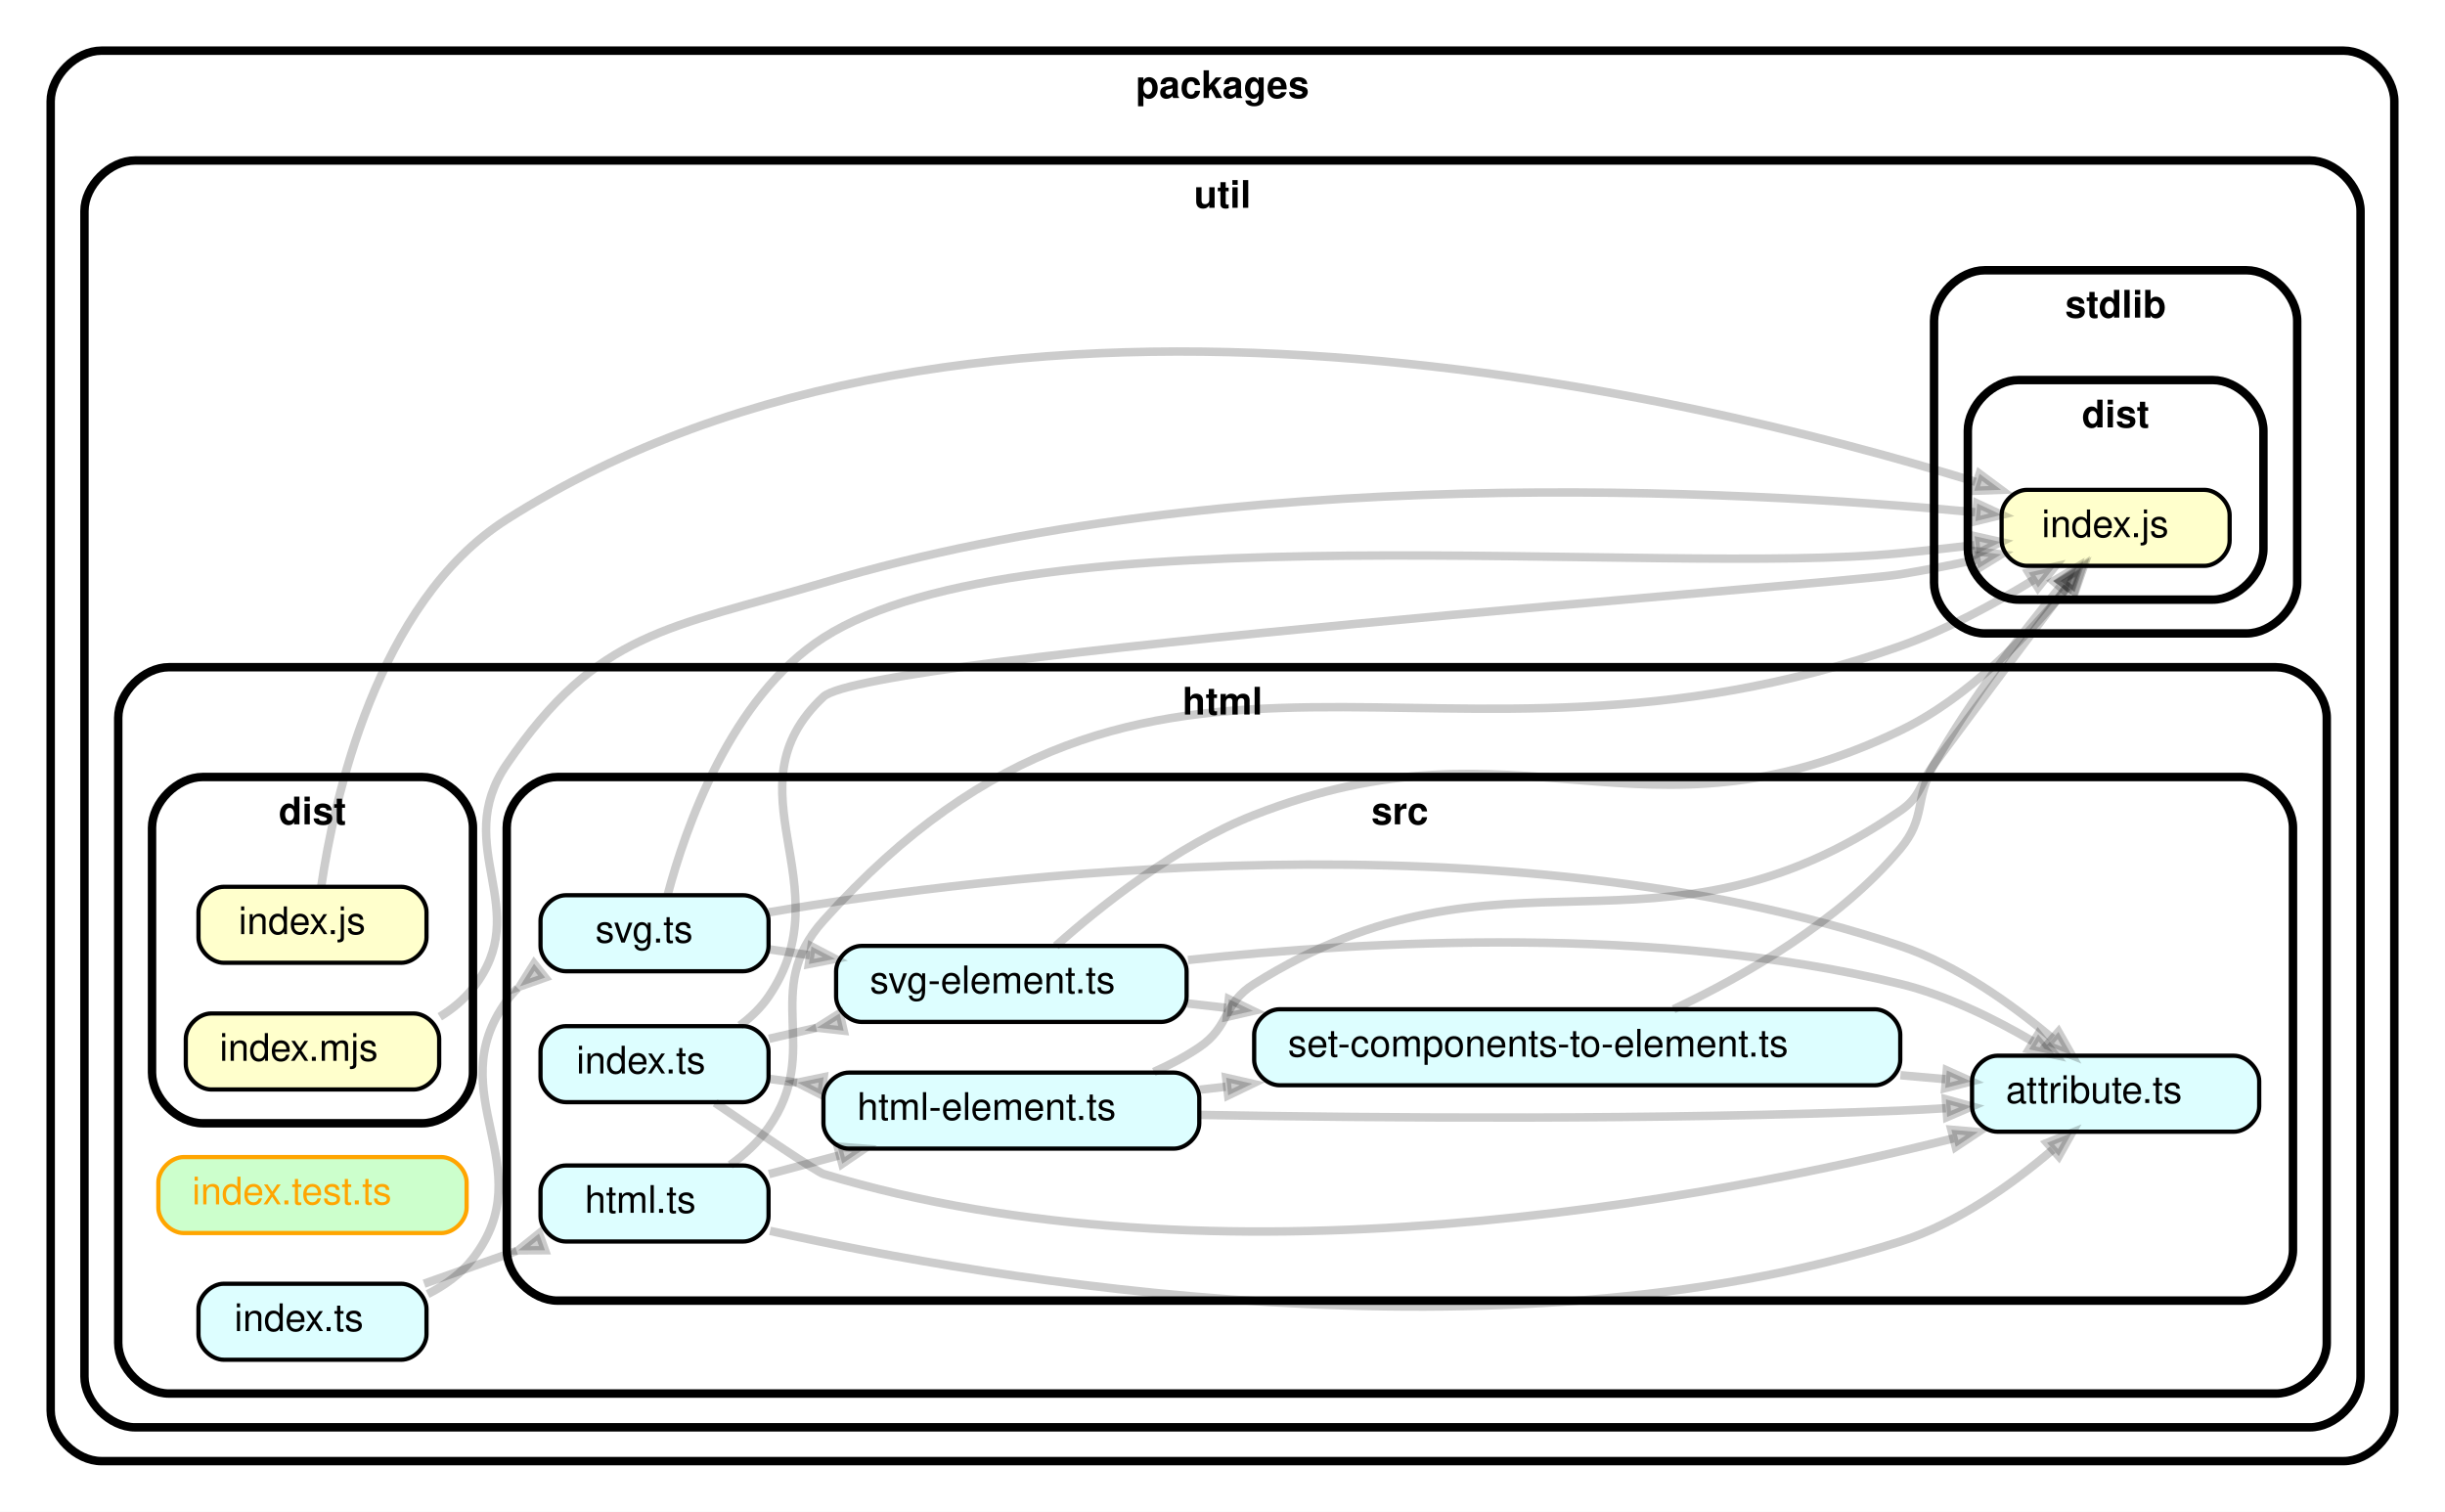
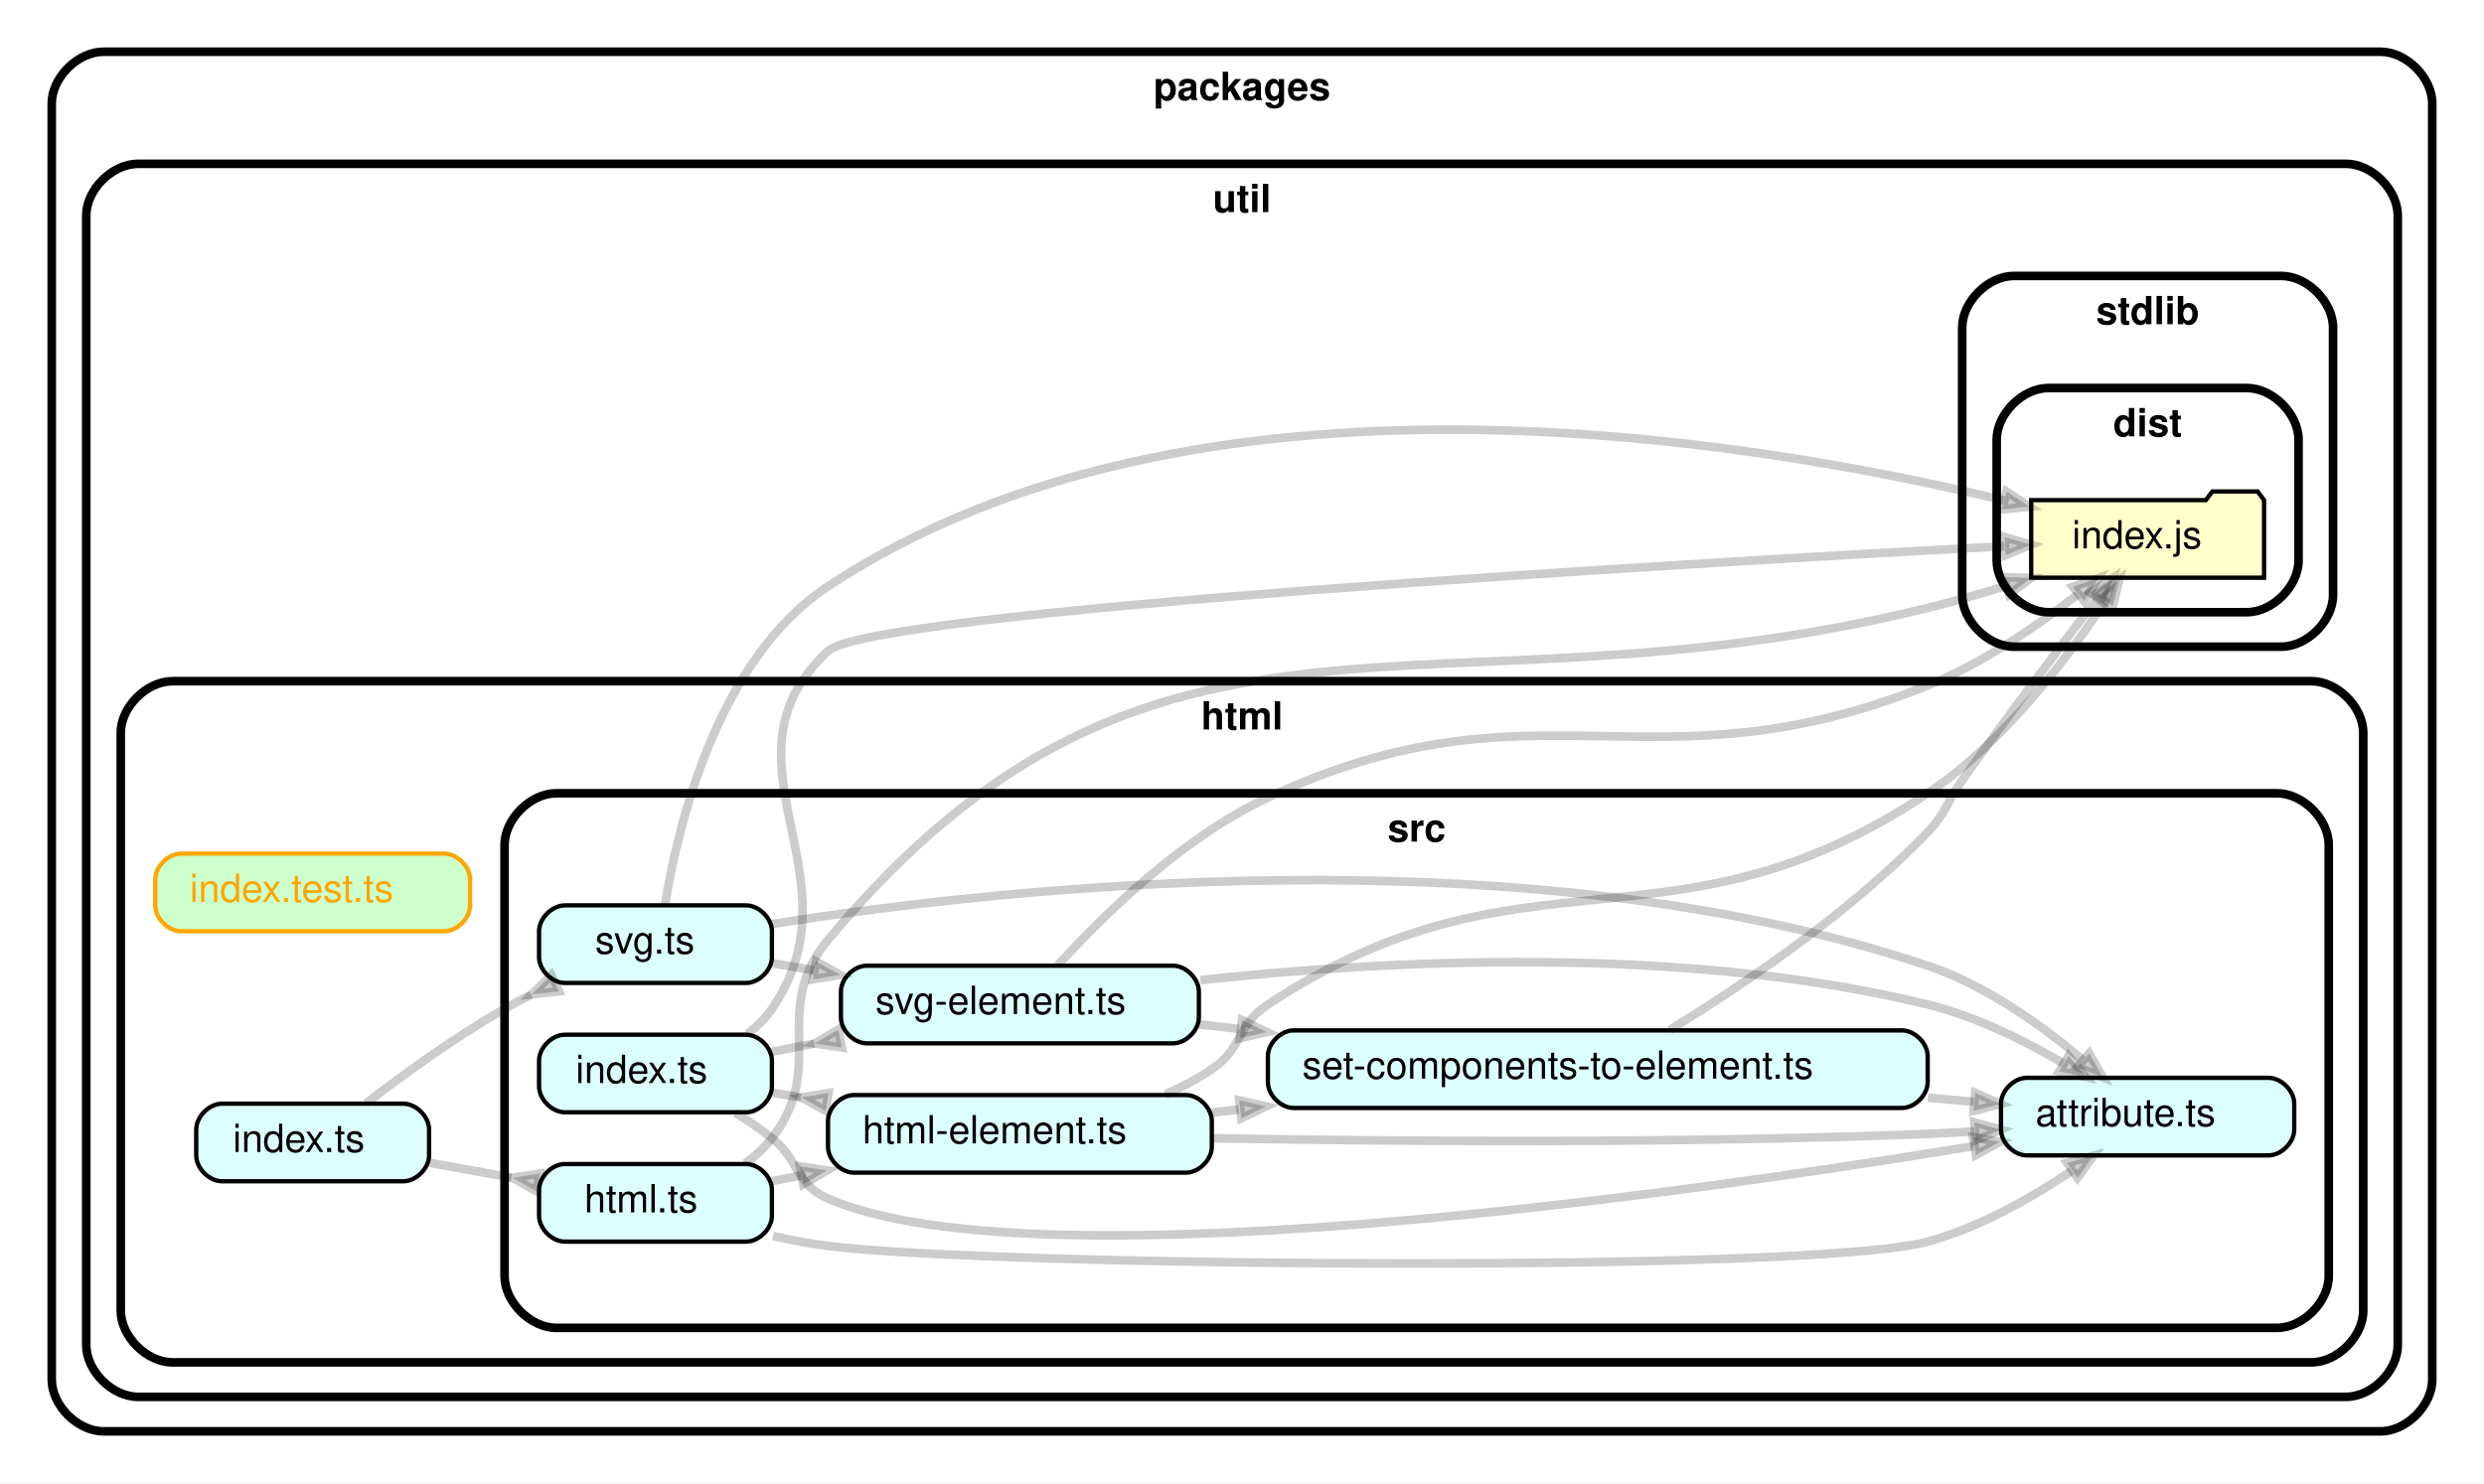
- <svg xmlns="http://www.w3.org/2000/svg" xmlns:xlink="http://www.w3.org/1999/xlink" width="579pt" height="358pt" viewBox="0.00 0.00 579.00 358.00">
-   <g id="graph0" class="graph" transform="scale(1 1) rotate(0) translate(4 354)">
-     <polygon fill="white" stroke="transparent" points="-4,4 -4,-354 575,-354 575,4 -4,4" />
+ <svg xmlns="http://www.w3.org/2000/svg" xmlns:xlink="http://www.w3.org/1999/xlink" width="576pt" height="344pt" viewBox="0.00 0.00 576.00 344.00">
+   <g id="graph0" class="graph" transform="scale(1 1) rotate(0) translate(4 340)">
+     <polygon fill="white" stroke="transparent" points="-4,4 -4,-340 572,-340 572,4 -4,4" />
    <g id="clust1" class="cluster">
-       <path fill="#ffffff" stroke="black" stroke-width="2" d="M20,-8C20,-8 551,-8 551,-8 557,-8 563,-14 563,-20 563,-20 563,-330 563,-330 563,-336 557,-342 551,-342 551,-342 20,-342 20,-342 14,-342 8,-336 8,-330 8,-330 8,-20 8,-20 8,-14 14,-8 20,-8" />
-       <text text-anchor="middle" x="285.5" y="-330.8" font-family="Helvetica,sans-Serif" font-weight="bold" font-size="9.00">packages</text>
+       <path fill="#ffffff" stroke="black" stroke-width="2" d="M20,-8C20,-8 548,-8 548,-8 554,-8 560,-14 560,-20 560,-20 560,-316 560,-316 560,-322 554,-328 548,-328 548,-328 20,-328 20,-328 14,-328 8,-322 8,-316 8,-316 8,-20 8,-20 8,-14 14,-8 20,-8" />
+       <text text-anchor="middle" x="284" y="-316.8" font-family="Helvetica,sans-Serif" font-weight="bold" font-size="9.00">packages</text>
    </g>
    <g id="clust2" class="cluster">
-       <path fill="#ffffff" stroke="black" stroke-width="2" d="M28,-16C28,-16 543,-16 543,-16 549,-16 555,-22 555,-28 555,-28 555,-304 555,-304 555,-310 549,-316 543,-316 543,-316 28,-316 28,-316 22,-316 16,-310 16,-304 16,-304 16,-28 16,-28 16,-22 22,-16 28,-16" />
-       <text text-anchor="middle" x="285.5" y="-304.8" font-family="Helvetica,sans-Serif" font-weight="bold" font-size="9.00">util</text>
+       <path fill="#ffffff" stroke="black" stroke-width="2" d="M28,-16C28,-16 540,-16 540,-16 546,-16 552,-22 552,-28 552,-28 552,-290 552,-290 552,-296 546,-302 540,-302 540,-302 28,-302 28,-302 22,-302 16,-296 16,-290 16,-290 16,-28 16,-28 16,-22 22,-16 28,-16" />
+       <text text-anchor="middle" x="284" y="-290.8" font-family="Helvetica,sans-Serif" font-weight="bold" font-size="9.00">util</text>
    </g>
    <g id="clust3" class="cluster">
-       <path fill="#ffffff" stroke="black" stroke-width="2" d="M36,-24C36,-24 535,-24 535,-24 541,-24 547,-30 547,-36 547,-36 547,-184 547,-184 547,-190 541,-196 535,-196 535,-196 36,-196 36,-196 30,-196 24,-190 24,-184 24,-184 24,-36 24,-36 24,-30 30,-24 36,-24" />
-       <text text-anchor="middle" x="285.5" y="-184.8" font-family="Helvetica,sans-Serif" font-weight="bold" font-size="9.00">html</text>
+       <path fill="#ffffff" stroke="black" stroke-width="2" d="M36,-24C36,-24 532,-24 532,-24 538,-24 544,-30 544,-36 544,-36 544,-170 544,-170 544,-176 538,-182 532,-182 532,-182 36,-182 36,-182 30,-182 24,-176 24,-170 24,-170 24,-36 24,-36 24,-30 30,-24 36,-24" />
+       <text text-anchor="middle" x="284" y="-170.8" font-family="Helvetica,sans-Serif" font-weight="bold" font-size="9.00">html</text>
    </g>
    <g id="clust4" class="cluster">
-       <path fill="#ffffff" stroke="black" stroke-width="2" d="M44,-88C44,-88 96,-88 96,-88 102,-88 108,-94 108,-100 108,-100 108,-158 108,-158 108,-164 102,-170 96,-170 96,-170 44,-170 44,-170 38,-170 32,-164 32,-158 32,-158 32,-100 32,-100 32,-94 38,-88 44,-88" />
-       <text text-anchor="middle" x="70" y="-158.8" font-family="Helvetica,sans-Serif" font-weight="bold" font-size="9.00">dist</text>
+       <path fill="#ffffff" stroke="black" stroke-width="2" d="M125,-32C125,-32 524,-32 524,-32 530,-32 536,-38 536,-44 536,-44 536,-144 536,-144 536,-150 530,-156 524,-156 524,-156 125,-156 125,-156 119,-156 113,-150 113,-144 113,-144 113,-44 113,-44 113,-38 119,-32 125,-32" />
+       <text text-anchor="middle" x="324.5" y="-144.8" font-family="Helvetica,sans-Serif" font-weight="bold" font-size="9.00">src</text>
    </g>
    <g id="clust5" class="cluster">
-       <path fill="#ffffff" stroke="black" stroke-width="2" d="M128,-46C128,-46 527,-46 527,-46 533,-46 539,-52 539,-58 539,-58 539,-158 539,-158 539,-164 533,-170 527,-170 527,-170 128,-170 128,-170 122,-170 116,-164 116,-158 116,-158 116,-58 116,-58 116,-52 122,-46 128,-46" />
-       <text text-anchor="middle" x="327.5" y="-158.8" font-family="Helvetica,sans-Serif" font-weight="bold" font-size="9.00">src</text>
+       <path fill="#ffffff" stroke="black" stroke-width="2" d="M463,-190C463,-190 525,-190 525,-190 531,-190 537,-196 537,-202 537,-202 537,-264 537,-264 537,-270 531,-276 525,-276 525,-276 463,-276 463,-276 457,-276 451,-270 451,-264 451,-264 451,-202 451,-202 451,-196 457,-190 463,-190" />
+       <text text-anchor="middle" x="494" y="-264.8" font-family="Helvetica,sans-Serif" font-weight="bold" font-size="9.00">stdlib</text>
    </g>
    <g id="clust6" class="cluster">
-       <path fill="#ffffff" stroke="black" stroke-width="2" d="M466,-204C466,-204 528,-204 528,-204 534,-204 540,-210 540,-216 540,-216 540,-278 540,-278 540,-284 534,-290 528,-290 528,-290 466,-290 466,-290 460,-290 454,-284 454,-278 454,-278 454,-216 454,-216 454,-210 460,-204 466,-204" />
-       <text text-anchor="middle" x="497" y="-278.8" font-family="Helvetica,sans-Serif" font-weight="bold" font-size="9.00">stdlib</text>
-     </g>
-     <g id="clust7" class="cluster">
-       <path fill="#ffffff" stroke="black" stroke-width="2" d="M474,-212C474,-212 520,-212 520,-212 526,-212 532,-218 532,-224 532,-224 532,-252 532,-252 532,-258 526,-264 520,-264 520,-264 474,-264 474,-264 468,-264 462,-258 462,-252 462,-252 462,-224 462,-224 462,-218 468,-212 474,-212" />
-       <text text-anchor="middle" x="497" y="-252.8" font-family="Helvetica,sans-Serif" font-weight="bold" font-size="9.00">dist</text>
+       <path fill="#ffffff" stroke="black" stroke-width="2" d="M471,-198C471,-198 517,-198 517,-198 523,-198 529,-204 529,-210 529,-210 529,-238 529,-238 529,-244 523,-250 517,-250 517,-250 471,-250 471,-250 465,-250 459,-244 459,-238 459,-238 459,-210 459,-210 459,-204 465,-198 471,-198" />
+       <text text-anchor="middle" x="494" y="-238.8" font-family="Helvetica,sans-Serif" font-weight="bold" font-size="9.00">dist</text>
    </g>
    <g id="node1" class="node">
      <g id="a_node1">
-         <a xlink:href="packages/util/html/dist/index.js" xlink:title="index.js">
-           <path fill="#ffffcc" stroke="black" d="M91,-144C91,-144 49,-144 49,-144 46,-144 43,-141 43,-138 43,-138 43,-132 43,-132 43,-129 46,-126 49,-126 49,-126 91,-126 91,-126 94,-126 97,-129 97,-132 97,-132 97,-138 97,-138 97,-141 94,-144 91,-144" />
-           <text text-anchor="start" x="52.5" y="-132.8" font-family="Helvetica,sans-Serif" font-size="9.00">index.js</text>
+         <a xlink:href="packages/util/html/index.test.ts" xlink:title="no-orphans">
+           <path fill="#ccffcc" stroke="orange" d="M99,-142C99,-142 38,-142 38,-142 35,-142 32,-139 32,-136 32,-136 32,-130 32,-130 32,-127 35,-124 38,-124 38,-124 99,-124 99,-124 102,-124 105,-127 105,-130 105,-130 105,-136 105,-136 105,-139 102,-142 99,-142" />
+           <text text-anchor="start" x="40" y="-130.8" font-family="Helvetica,sans-Serif" font-size="9.00" fill="orange">index.test.ts</text>
        </a>
      </g>
    </g>
    <g id="node2" class="node">
      <g id="a_node2">
-         <a xlink:href="packages/util/stdlib/dist/index.js" xlink:title="index.js">
-           <path fill="#ffffcc" stroke="black" d="M518,-238C518,-238 476,-238 476,-238 473,-238 470,-235 470,-232 470,-232 470,-226 470,-226 470,-223 473,-220 476,-220 476,-220 518,-220 518,-220 521,-220 524,-223 524,-226 524,-226 524,-232 524,-232 524,-235 521,-238 518,-238" />
-           <text text-anchor="start" x="479.5" y="-226.8" font-family="Helvetica,sans-Serif" font-size="9.00">index.js</text>
+         <a xlink:href="packages/util/html/index.ts" xlink:title="index.ts">
+           <path fill="#ddfeff" stroke="black" d="M89.5,-84C89.5,-84 47.5,-84 47.5,-84 44.5,-84 41.5,-81 41.5,-78 41.5,-78 41.5,-72 41.5,-72 41.5,-69 44.5,-66 47.5,-66 47.5,-66 89.5,-66 89.5,-66 92.5,-66 95.5,-69 95.5,-72 95.5,-72 95.5,-78 95.5,-78 95.5,-81 92.5,-84 89.5,-84" />
+           <text text-anchor="start" x="50" y="-72.8" font-family="Helvetica,sans-Serif" font-size="9.00">index.ts</text>
+         </a>
+       </g>
+     </g>
+     <g id="node3" class="node">
+       <g id="a_node3">
+         <a xlink:href="packages/util/html/src/html.ts" xlink:title="html.ts">
+           <path fill="#ddfeff" stroke="black" d="M169,-70C169,-70 127,-70 127,-70 124,-70 121,-67 121,-64 121,-64 121,-58 121,-58 121,-55 124,-52 127,-52 127,-52 169,-52 169,-52 172,-52 175,-55 175,-58 175,-58 175,-64 175,-64 175,-67 172,-70 169,-70" />
+           <text text-anchor="start" x="131.5" y="-58.8" font-family="Helvetica,sans-Serif" font-size="9.00">html.ts</text>
        </a>
      </g>
    </g>
    <g id="edge1" class="edge">
-       <path fill="none" stroke="#000000" stroke-width="2" stroke-opacity="0.2" d="M72.1,-144.24C75.04,-164.24 85.09,-211.35 116,-231 226.52,-301.26 394.13,-261.35 463.84,-239.89" />
-       <polygon fill="#000000" fill-opacity="0.2" stroke="#000000" stroke-width="2" stroke-opacity="0.2" points="464.78,-241.79 469.88,-238 463.52,-237.78 464.78,-241.79" />
+       <path fill="none" stroke="#000000" stroke-width="2" stroke-opacity="0.2" d="M95.74,-70.26C101.8,-69.17 108.32,-67.99 114.6,-66.85" />
+       <polygon fill="#000000" fill-opacity="0.2" stroke="#000000" stroke-width="2" stroke-opacity="0.2" points="121.16,-67.8 114.88,-66.8 120.42,-63.67 121.16,-67.8" />
    </g>
-     <g id="node3" class="node">
-       <g id="a_node3">
-         <a xlink:href="packages/util/html/dist/index.mjs" xlink:title="index.mjs">
-           <path fill="#ffffcc" stroke="black" d="M94,-114C94,-114 46,-114 46,-114 43,-114 40,-111 40,-108 40,-108 40,-102 40,-102 40,-99 43,-96 46,-96 46,-96 94,-96 94,-96 97,-96 100,-99 100,-102 100,-102 100,-108 100,-108 100,-111 97,-114 94,-114" />
-           <text text-anchor="start" x="48" y="-102.8" font-family="Helvetica,sans-Serif" font-size="9.00">index.mjs</text>
+     <g id="node4" class="node">
+       <g id="a_node4">
+         <a xlink:href="packages/util/html/src/svg.ts" xlink:title="svg.ts">
+           <path fill="#ddfeff" stroke="black" d="M169,-130C169,-130 127,-130 127,-130 124,-130 121,-127 121,-124 121,-124 121,-118 121,-118 121,-115 124,-112 127,-112 127,-112 169,-112 169,-112 172,-112 175,-115 175,-118 175,-118 175,-124 175,-124 175,-127 172,-130 169,-130" />
+           <text text-anchor="start" x="134" y="-118.8" font-family="Helvetica,sans-Serif" font-size="9.00">svg.ts</text>
        </a>
      </g>
    </g>
    <g id="edge2" class="edge">
-       <path fill="none" stroke="#000000" stroke-width="2" stroke-opacity="0.2" d="M100.15,-113.22C103.13,-115.05 105.85,-117.28 108,-120 122.75,-138.71 102.55,-153.34 116,-173 137.7,-204.71 154.18,-205.03 191,-216 286.86,-244.57 407.14,-238.08 463.74,-232.7" />
-       <polygon fill="#000000" fill-opacity="0.2" stroke="#000000" stroke-width="2" stroke-opacity="0.2" points="464.23,-234.76 470,-232.08 463.82,-230.58 464.23,-234.76" />
+       <path fill="none" stroke="#000000" stroke-width="2" stroke-opacity="0.2" d="M80.89,-84.09C89.42,-90.66 101.55,-99.49 113,-106 114.97,-107.12 117.03,-108.21 119.13,-109.27" />
+       <polygon fill="#000000" fill-opacity="0.2" stroke="#000000" stroke-width="2" stroke-opacity="0.2" points="123.82,-113.85 119.32,-109.36 125.64,-110.06 123.82,-113.85" />
    </g>
-     <g id="node4" class="node">
-       <g id="a_node4">
-         <a xlink:href="packages/util/html/index.test.ts" xlink:title="no-orphans">
-           <path fill="#ccffcc" stroke="orange" d="M100.5,-80C100.5,-80 39.5,-80 39.5,-80 36.5,-80 33.5,-77 33.5,-74 33.5,-74 33.5,-68 33.5,-68 33.5,-65 36.5,-62 39.5,-62 39.5,-62 100.5,-62 100.5,-62 103.5,-62 106.5,-65 106.5,-68 106.5,-68 106.5,-74 106.5,-74 106.5,-77 103.5,-80 100.5,-80" />
-           <text text-anchor="start" x="41.5" y="-68.8" font-family="Helvetica,sans-Serif" font-size="9.00" fill="orange">index.test.ts</text>
+     <g id="node5" class="node">
+       <g id="a_node5">
+         <a xlink:href="packages/util/html/src/attribute.ts" xlink:title="attribute.ts">
+           <path fill="#ddfeff" stroke="black" d="M522,-90C522,-90 466,-90 466,-90 463,-90 460,-87 460,-84 460,-84 460,-78 460,-78 460,-75 463,-72 466,-72 466,-72 522,-72 522,-72 525,-72 528,-75 528,-78 528,-78 528,-84 528,-84 528,-87 525,-90 522,-90" />
+           <text text-anchor="start" x="468" y="-78.8" font-family="Helvetica,sans-Serif" font-size="9.00">attribute.ts</text>
        </a>
      </g>
    </g>
-     <g id="node5" class="node">
-       <g id="a_node5">
-         <a xlink:href="packages/util/html/index.ts" xlink:title="index.ts">
-           <path fill="#ddfeff" stroke="black" d="M91,-50C91,-50 49,-50 49,-50 46,-50 43,-47 43,-44 43,-44 43,-38 43,-38 43,-35 46,-32 49,-32 49,-32 91,-32 91,-32 94,-32 97,-35 97,-38 97,-38 97,-44 97,-44 97,-47 94,-50 91,-50" />
-           <text text-anchor="start" x="51.5" y="-38.8" font-family="Helvetica,sans-Serif" font-size="9.00">index.ts</text>
+     <g id="edge6" class="edge">
+       <path fill="none" stroke="#000000" stroke-width="2" stroke-opacity="0.2" d="M175.26,-53.31C179.49,-52.35 183.84,-51.52 188,-51 226.04,-46.2 415.89,-44.62 443,-52 454.98,-55.26 467.06,-62.14 476.34,-68.39" />
+       <polygon fill="#000000" fill-opacity="0.2" stroke="#000000" stroke-width="2" stroke-opacity="0.2" points="475.34,-70.25 481.46,-71.95 477.74,-66.8 475.34,-70.25" />
+     </g>
+     <g id="node6" class="node">
+       <g id="a_node6">
+         <a xlink:href="packages/util/html/src/html-element.ts" xlink:title="html-element.ts">
+           <path fill="#ddfeff" stroke="black" d="M271,-86C271,-86 194,-86 194,-86 191,-86 188,-83 188,-80 188,-80 188,-74 188,-74 188,-71 191,-68 194,-68 194,-68 271,-68 271,-68 274,-68 277,-71 277,-74 277,-74 277,-80 277,-80 277,-83 274,-86 271,-86" />
+           <text text-anchor="start" x="196" y="-74.8" font-family="Helvetica,sans-Serif" font-size="9.00">html-element.ts</text>
        </a>
      </g>
    </g>
-     <g id="node6" class="node">
-       <g id="a_node6">
-         <a xlink:href="packages/util/html/src/html.ts" xlink:title="html.ts">
-           <path fill="#ddfeff" stroke="black" d="M172,-78C172,-78 130,-78 130,-78 127,-78 124,-75 124,-72 124,-72 124,-66 124,-66 124,-63 127,-60 130,-60 130,-60 172,-60 172,-60 175,-60 178,-63 178,-66 178,-66 178,-72 178,-72 178,-75 175,-78 172,-78" />
-           <text text-anchor="start" x="134.5" y="-66.8" font-family="Helvetica,sans-Serif" font-size="9.00">html.ts</text>
+     <g id="edge7" class="edge">
+       <path fill="none" stroke="#000000" stroke-width="2" stroke-opacity="0.2" d="M175.1,-66.06C177.26,-66.48 179.48,-66.91 181.74,-67.35" />
+       <polygon fill="#000000" fill-opacity="0.2" stroke="#000000" stroke-width="2" stroke-opacity="0.2" points="181.48,-69.44 187.77,-68.52 182.28,-65.32 181.48,-69.44" />
+     </g>
+     <g id="node8" class="node">
+       <g id="a_node8">
+         <a xlink:href="packages/util/stdlib/dist/index.js" xlink:title="index.js">
+           <polygon fill="#ffffcc" stroke="black" points="521,-224 519.5,-226 509,-226 507.5,-224 467,-224 467,-206 521,-206 521,-224" />
+           <text text-anchor="start" x="476.5" y="-212.8" font-family="Helvetica,sans-Serif" font-size="9.00">index.js</text>
        </a>
      </g>
    </g>
+     <g id="edge8" class="edge">
+       <path fill="none" stroke="#000000" stroke-width="2" stroke-opacity="0.2" d="M168.79,-70.13C171.12,-71.83 173.27,-73.78 175,-76 188.05,-92.76 174.39,-105.69 188,-122 263.83,-212.91 328.07,-170.61 443,-199 448.91,-200.46 455.13,-202.24 461.11,-204.09" />
+       <polygon fill="#000000" fill-opacity="0.2" stroke="#000000" stroke-width="2" stroke-opacity="0.2" points="460.63,-206.14 466.98,-205.94 461.89,-202.13 460.63,-206.14" />
+     </g>
+     <g id="edge18" class="edge">
+       <path fill="none" stroke="#000000" stroke-width="2" stroke-opacity="0.2" d="M175.05,-125.67C227.44,-133.98 348.62,-147.64 443,-116 456.52,-111.47 469.64,-102.03 479.04,-94.1" />
+       <polygon fill="#000000" fill-opacity="0.2" stroke="#000000" stroke-width="2" stroke-opacity="0.2" points="480.46,-95.65 483.61,-90.12 477.7,-92.48 480.46,-95.65" />
+     </g>
+     <g id="edge20" class="edge">
+       <path fill="none" stroke="#000000" stroke-width="2" stroke-opacity="0.2" d="M150.22,-130.25C153.12,-148.09 162.23,-186.98 188,-204 272.63,-259.91 401.23,-238.35 460.73,-223.92" />
+       <polygon fill="#000000" fill-opacity="0.2" stroke="#000000" stroke-width="2" stroke-opacity="0.2" points="461.29,-225.95 466.61,-222.47 460.28,-221.87 461.29,-225.95" />
+     </g>
+     <g id="node10" class="node">
+       <g id="a_node10">
+         <a xlink:href="packages/util/html/src/svg-element.ts" xlink:title="svg-element.ts">
+           <path fill="#ddfeff" stroke="black" d="M268,-116C268,-116 197,-116 197,-116 194,-116 191,-113 191,-110 191,-110 191,-104 191,-104 191,-101 194,-98 197,-98 197,-98 268,-98 268,-98 271,-98 274,-101 274,-104 274,-104 274,-110 274,-110 274,-113 271,-116 268,-116" />
+           <text text-anchor="start" x="199" y="-104.8" font-family="Helvetica,sans-Serif" font-size="9.00">svg-element.ts</text>
+         </a>
+       </g>
+     </g>
+     <g id="edge19" class="edge">
+       <path fill="none" stroke="#000000" stroke-width="2" stroke-opacity="0.2" d="M175.1,-116.57C178.23,-116.04 181.49,-115.49 184.8,-114.92" />
+       <polygon fill="#000000" fill-opacity="0.2" stroke="#000000" stroke-width="2" stroke-opacity="0.2" points="185.23,-116.98 190.79,-113.91 184.53,-112.84 185.23,-116.98" />
+     </g>
    <g id="edge3" class="edge">
-       <path fill="none" stroke="#000000" stroke-width="2" stroke-opacity="0.2" d="M96.43,-50.01C103.41,-52.49 111.06,-55.2 118.34,-57.78" />
-       <polygon fill="#000000" fill-opacity="0.2" stroke="#000000" stroke-width="2" stroke-opacity="0.2" points="123.64,-61.89 118.69,-57.9 125.05,-57.93 123.64,-61.89" />
+       <path fill="none" stroke="#000000" stroke-width="2" stroke-opacity="0.2" d="M277.26,-75.98C319.65,-75.24 385.76,-74.71 443,-77 446.51,-77.14 450.16,-77.34 453.81,-77.57" />
+       <polygon fill="#000000" fill-opacity="0.2" stroke="#000000" stroke-width="2" stroke-opacity="0.2" points="453.81,-79.67 459.94,-77.98 454.1,-75.48 453.81,-79.67" />
    </g>
    <g id="node7" class="node">
      <g id="a_node7">
-         <a xlink:href="packages/util/html/src/svg.ts" xlink:title="svg.ts">
-           <path fill="#ddfeff" stroke="black" d="M172,-142C172,-142 130,-142 130,-142 127,-142 124,-139 124,-136 124,-136 124,-130 124,-130 124,-127 127,-124 130,-124 130,-124 172,-124 172,-124 175,-124 178,-127 178,-130 178,-130 178,-136 178,-136 178,-139 175,-142 172,-142" />
-           <text text-anchor="start" x="137" y="-130.8" font-family="Helvetica,sans-Serif" font-size="9.00">svg.ts</text>
+         <a xlink:href="packages/util/html/src/set-components-to-element.ts" xlink:title="set-components-to-element.ts">
+           <path fill="#ddfeff" stroke="black" d="M437,-101C437,-101 296,-101 296,-101 293,-101 290,-98 290,-95 290,-95 290,-89 290,-89 290,-86 293,-83 296,-83 296,-83 437,-83 437,-83 440,-83 443,-86 443,-89 443,-89 443,-95 443,-95 443,-98 440,-101 437,-101" />
+           <text text-anchor="start" x="298" y="-89.8" font-family="Helvetica,sans-Serif" font-size="9.00">set-components-to-element.ts</text>
        </a>
      </g>
    </g>
    <g id="edge4" class="edge">
-       <path fill="none" stroke="#000000" stroke-width="2" stroke-opacity="0.2" d="M97.27,-47.54C101.39,-49.63 105.2,-52.38 108,-56 124.72,-77.63 99.88,-94.92 116,-117 116.78,-118.07 117.65,-119.07 118.59,-120" />
-       <polygon fill="#000000" fill-opacity="0.2" stroke="#000000" stroke-width="2" stroke-opacity="0.2" points="122.47,-125.79 119.09,-120.4 125.09,-122.51 122.47,-125.79" />
+       <path fill="none" stroke="#000000" stroke-width="2" stroke-opacity="0.2" d="M277.09,-81.95C279.12,-82.18 281.17,-82.42 283.26,-82.65" />
+       <polygon fill="#000000" fill-opacity="0.2" stroke="#000000" stroke-width="2" stroke-opacity="0.2" points="283.37,-84.78 289.57,-83.37 283.84,-80.61 283.37,-84.78" />
    </g>
-     <g id="edge10" class="edge">
-       <path fill="none" stroke="#000000" stroke-width="2" stroke-opacity="0.2" d="M168.93,-78.12C172.34,-80.61 175.6,-83.59 178,-87 190.95,-105.44 175.93,-119.25 191,-136 269.21,-222.96 335.71,-162.06 446,-201 456.98,-204.88 468.37,-211.06 477.5,-216.63" />
-       <polygon fill="#000000" fill-opacity="0.2" stroke="#000000" stroke-width="2" stroke-opacity="0.2" points="476.4,-218.42 482.6,-219.82 478.62,-214.86 476.4,-218.42" />
+     <g id="edge5" class="edge">
+       <path fill="none" stroke="#000000" stroke-width="2" stroke-opacity="0.2" d="M266.24,-86.16C270.01,-87.83 273.69,-89.76 277,-92 284.31,-96.94 282.64,-102.14 290,-107 349.59,-146.33 383.62,-116.34 443,-156 460.39,-167.61 475.13,-186.94 484,-200.29" />
+       <polygon fill="#000000" fill-opacity="0.2" stroke="#000000" stroke-width="2" stroke-opacity="0.2" points="482.42,-201.7 487.44,-205.6 485.95,-199.42 482.42,-201.7" />
    </g>
-     <g id="node8" class="node">
-       <g id="a_node8">
-         <a xlink:href="packages/util/html/src/attribute.ts" xlink:title="attribute.ts">
-           <path fill="#ddfeff" stroke="black" d="M525,-104C525,-104 469,-104 469,-104 466,-104 463,-101 463,-98 463,-98 463,-92 463,-92 463,-89 466,-86 469,-86 469,-86 525,-86 525,-86 528,-86 531,-89 531,-92 531,-92 531,-98 531,-98 531,-101 528,-104 525,-104" />
-           <text text-anchor="start" x="471" y="-92.8" font-family="Helvetica,sans-Serif" font-size="9.00">attribute.ts</text>
-         </a>
-       </g>
+     <g id="edge13" class="edge">
+       <path fill="none" stroke="#000000" stroke-width="2" stroke-opacity="0.2" d="M443.04,-85.38C446.67,-85.06 450.25,-84.75 453.71,-84.44" />
+       <polygon fill="#000000" fill-opacity="0.2" stroke="#000000" stroke-width="2" stroke-opacity="0.2" points="454.02,-86.52 459.81,-83.91 453.65,-82.34 454.02,-86.52" />
    </g>
-     <g id="edge8" class="edge">
-       <path fill="none" stroke="#000000" stroke-width="2" stroke-opacity="0.2" d="M178.35,-62.52C230.78,-50.85 351.27,-30.14 446,-60 459.6,-64.29 472.71,-73.73 482.1,-81.74" />
-       <polygon fill="#000000" fill-opacity="0.2" stroke="#000000" stroke-width="2" stroke-opacity="0.2" points="480.76,-83.36 486.65,-85.75 483.54,-80.21 480.76,-83.36" />
+     <g id="edge14" class="edge">
+       <path fill="none" stroke="#000000" stroke-width="2" stroke-opacity="0.2" d="M383.21,-101.13C399.41,-111.05 424.81,-128.04 443,-147 447.44,-151.63 447.3,-153.77 451,-159 461.35,-173.63 473.71,-189.98 482.33,-201.22" />
+       <polygon fill="#000000" fill-opacity="0.2" stroke="#000000" stroke-width="2" stroke-opacity="0.2" points="480.68,-202.52 486,-206 484.01,-199.96 480.68,-202.52" />
    </g>
    <g id="node9" class="node">
      <g id="a_node9">
-         <a xlink:href="packages/util/html/src/html-element.ts" xlink:title="html-element.ts">
-           <path fill="#ddfeff" stroke="black" d="M274,-100C274,-100 197,-100 197,-100 194,-100 191,-97 191,-94 191,-94 191,-88 191,-88 191,-85 194,-82 197,-82 197,-82 274,-82 274,-82 277,-82 280,-85 280,-88 280,-88 280,-94 280,-94 280,-97 277,-100 274,-100" />
-           <text text-anchor="start" x="199" y="-88.8" font-family="Helvetica,sans-Serif" font-size="9.00">html-element.ts</text>
+         <a xlink:href="packages/util/html/src/index.ts" xlink:title="index.ts">
+           <path fill="#ddfeff" stroke="black" d="M169,-100C169,-100 127,-100 127,-100 124,-100 121,-97 121,-94 121,-94 121,-88 121,-88 121,-85 124,-82 127,-82 127,-82 169,-82 169,-82 172,-82 175,-85 175,-88 175,-88 175,-94 175,-94 175,-97 172,-100 169,-100" />
+           <text text-anchor="start" x="129.5" y="-88.8" font-family="Helvetica,sans-Serif" font-size="9.00">index.ts</text>
        </a>
      </g>
    </g>
    <g id="edge9" class="edge">
-       <path fill="none" stroke="#000000" stroke-width="2" stroke-opacity="0.2" d="M178.1,-75.96C183.37,-77.37 189.03,-78.87 194.64,-80.37" />
-       <polygon fill="#000000" fill-opacity="0.2" stroke="#000000" stroke-width="2" stroke-opacity="0.2" points="194.37,-82.47 200.71,-81.99 195.45,-78.41 194.37,-82.47" />
+       <path fill="none" stroke="#000000" stroke-width="2" stroke-opacity="0.2" d="M166.54,-81.85C169.46,-80.06 172.39,-78.08 175,-76 181.64,-70.71 180.22,-65.39 188,-62 234.56,-41.7 382.09,-62.39 453.51,-74.12" />
+       <polygon fill="#000000" fill-opacity="0.2" stroke="#000000" stroke-width="2" stroke-opacity="0.2" points="453.5,-76.24 459.76,-75.15 454.18,-72.1 453.5,-76.24" />
    </g>
-     <g id="edge22" class="edge">
-       <path fill="none" stroke="#000000" stroke-width="2" stroke-opacity="0.2" d="M154.13,-142.2C158.27,-157.75 168.99,-188.88 191,-203 238.84,-233.69 389.44,-217.39 446,-223 451.69,-223.56 457.73,-224.23 463.57,-224.91" />
-       <polygon fill="#000000" fill-opacity="0.2" stroke="#000000" stroke-width="2" stroke-opacity="0.2" points="463.61,-227.03 469.81,-225.65 464.1,-222.86 463.61,-227.03" />
+     <g id="edge10" class="edge">
+       <path fill="none" stroke="#000000" stroke-width="2" stroke-opacity="0.2" d="M175.1,-86.57C177.26,-86.2 179.48,-85.83 181.74,-85.44" />
+       <polygon fill="#000000" fill-opacity="0.2" stroke="#000000" stroke-width="2" stroke-opacity="0.2" points="188.13,-86.49 181.86,-85.42 187.42,-82.35 188.13,-86.49" />
    </g>
-     <g id="edge20" class="edge">
-       <path fill="none" stroke="#000000" stroke-width="2" stroke-opacity="0.2" d="M178.05,-137.96C230.44,-146.82 351.62,-161.63 446,-130 459.52,-125.47 472.64,-116.03 482.04,-108.1" />
-       <polygon fill="#000000" fill-opacity="0.2" stroke="#000000" stroke-width="2" stroke-opacity="0.2" points="483.46,-109.65 486.61,-104.12 480.7,-106.48 483.46,-109.65" />
+     <g id="edge12" class="edge">
+       <path fill="none" stroke="#000000" stroke-width="2" stroke-opacity="0.2" d="M169.3,-100.14C171.48,-101.82 173.47,-103.77 175,-106 196.13,-136.79 160.69,-163.54 188,-189 197.88,-198.21 384.39,-209.19 460.78,-213.32" />
+       <polygon fill="#000000" fill-opacity="0.2" stroke="#000000" stroke-width="2" stroke-opacity="0.2" points="460.86,-215.42 466.96,-213.65 461.08,-211.23 460.86,-215.42" />
    </g>
-     <g id="node12" class="node">
-       <g id="a_node12">
-         <a xlink:href="packages/util/html/src/svg-element.ts" xlink:title="svg-element.ts">
-           <path fill="#ddfeff" stroke="black" d="M271,-130C271,-130 200,-130 200,-130 197,-130 194,-127 194,-124 194,-124 194,-118 194,-118 194,-115 197,-112 200,-112 200,-112 271,-112 271,-112 274,-112 277,-115 277,-118 277,-118 277,-124 277,-124 277,-127 274,-130 271,-130" />
-           <text text-anchor="start" x="202" y="-118.8" font-family="Helvetica,sans-Serif" font-size="9.00">svg-element.ts</text>
-         </a>
-       </g>
+     <g id="edge11" class="edge">
+       <path fill="none" stroke="#000000" stroke-width="2" stroke-opacity="0.2" d="M175.1,-96.06C178.23,-96.67 181.49,-97.3 184.8,-97.94" />
+       <polygon fill="#000000" fill-opacity="0.2" stroke="#000000" stroke-width="2" stroke-opacity="0.2" points="190.39,-101.17 184.9,-97.96 191.19,-97.04 190.39,-101.17" />
    </g>
-     <g id="edge21" class="edge">
-       <path fill="none" stroke="#000000" stroke-width="2" stroke-opacity="0.2" d="M178.1,-129.2C181.23,-128.75 184.49,-128.27 187.8,-127.79" />
-       <polygon fill="#000000" fill-opacity="0.2" stroke="#000000" stroke-width="2" stroke-opacity="0.2" points="188.16,-129.86 193.79,-126.92 187.55,-125.71 188.16,-129.86" />
-     </g>
-     <g id="edge7" class="edge">
-       <path fill="none" stroke="#000000" stroke-width="2" stroke-opacity="0.2" d="M269.24,-100.16C273.01,-101.83 276.69,-103.76 280,-106 287.31,-110.94 285.52,-116.32 293,-121 352.67,-158.35 387.97,-122.14 446,-162 450.98,-165.42 450.41,-168.14 454,-173 464.64,-187.41 476.96,-203.8 485.49,-215.1" />
-       <polygon fill="#000000" fill-opacity="0.2" stroke="#000000" stroke-width="2" stroke-opacity="0.2" points="483.83,-216.39 489.12,-219.91 487.18,-213.86 483.83,-216.39" />
-     </g>
-     <g id="edge5" class="edge">
-       <path fill="none" stroke="#000000" stroke-width="2" stroke-opacity="0.2" d="M280.26,-89.98C322.65,-89.24 388.76,-88.71 446,-91 449.51,-91.14 453.16,-91.34 456.81,-91.57" />
-       <polygon fill="#000000" fill-opacity="0.2" stroke="#000000" stroke-width="2" stroke-opacity="0.2" points="456.81,-93.67 462.94,-91.98 457.1,-89.48 456.81,-93.67" />
-     </g>
-     <g id="node10" class="node">
-       <g id="a_node10">
-         <a xlink:href="packages/util/html/src/set-components-to-element.ts" xlink:title="set-components-to-element.ts">
-           <path fill="#ddfeff" stroke="black" d="M440,-115C440,-115 299,-115 299,-115 296,-115 293,-112 293,-109 293,-109 293,-103 293,-103 293,-100 296,-97 299,-97 299,-97 440,-97 440,-97 443,-97 446,-100 446,-103 446,-103 446,-109 446,-109 446,-112 443,-115 440,-115" />
-           <text text-anchor="start" x="301" y="-103.8" font-family="Helvetica,sans-Serif" font-size="9.00">set-components-to-element.ts</text>
-         </a>
-       </g>
-     </g>
-     <g id="edge6" class="edge">
-       <path fill="none" stroke="#000000" stroke-width="2" stroke-opacity="0.2" d="M280.09,-95.95C282.12,-96.18 284.17,-96.42 286.26,-96.65" />
-       <polygon fill="#000000" fill-opacity="0.2" stroke="#000000" stroke-width="2" stroke-opacity="0.2" points="286.37,-98.78 292.57,-97.37 286.84,-94.61 286.37,-98.78" />
+     <g id="edge15" class="edge">
+       <path fill="none" stroke="#000000" stroke-width="2" stroke-opacity="0.2" d="M274.34,-112.66C317.07,-117.28 385.76,-120.99 443,-107 454.02,-104.31 465.31,-98.72 474.37,-93.41" />
+       <polygon fill="#000000" fill-opacity="0.2" stroke="#000000" stroke-width="2" stroke-opacity="0.2" points="475.66,-95.08 479.7,-90.17 473.48,-91.5 475.66,-95.08" />
    </g>
    <g id="edge16" class="edge">
-       <path fill="none" stroke="#000000" stroke-width="2" stroke-opacity="0.2" d="M392.32,-115C409,-122.86 431.53,-135.72 446,-153 452.15,-160.34 449.31,-164.65 454,-173 462.57,-188.25 474.78,-204.06 483.83,-214.97" />
-       <polygon fill="#000000" fill-opacity="0.2" stroke="#000000" stroke-width="2" stroke-opacity="0.2" points="482.27,-216.38 487.74,-219.62 485.49,-213.68 482.27,-216.38" />
-     </g>
-     <g id="edge15" class="edge">
-       <path fill="none" stroke="#000000" stroke-width="2" stroke-opacity="0.2" d="M446.04,-99.38C449.67,-99.06 453.25,-98.75 456.71,-98.44" />
-       <polygon fill="#000000" fill-opacity="0.2" stroke="#000000" stroke-width="2" stroke-opacity="0.2" points="457.02,-100.52 462.81,-97.91 456.65,-96.34 457.02,-100.52" />
-     </g>
-     <g id="node11" class="node">
-       <g id="a_node11">
-         <a xlink:href="packages/util/html/src/index.ts" xlink:title="index.ts">
-           <path fill="#ddfeff" stroke="black" d="M172,-111C172,-111 130,-111 130,-111 127,-111 124,-108 124,-105 124,-105 124,-99 124,-99 124,-96 127,-93 130,-93 130,-93 172,-93 172,-93 175,-93 178,-96 178,-99 178,-99 178,-105 178,-105 178,-108 175,-111 172,-111" />
-           <text text-anchor="start" x="132.5" y="-99.8" font-family="Helvetica,sans-Serif" font-size="9.00">index.ts</text>
-         </a>
-       </g>
-     </g>
-     <g id="edge14" class="edge">
-       <path fill="none" stroke="#000000" stroke-width="2" stroke-opacity="0.2" d="M171.23,-111.16C173.82,-113.1 176.2,-115.38 178,-118 196.12,-144.47 167.56,-167.1 191,-189 201.42,-198.73 431.94,-215.66 446,-218 451.85,-218.97 458.05,-220.19 464.02,-221.45" />
-       <polygon fill="#000000" fill-opacity="0.2" stroke="#000000" stroke-width="2" stroke-opacity="0.2" points="463.58,-223.5 469.89,-222.72 464.47,-219.4 463.58,-223.5" />
-     </g>
-     <g id="edge11" class="edge">
-       <path fill="none" stroke="#000000" stroke-width="2" stroke-opacity="0.2" d="M165.35,-92.84C176.05,-85.53 189.52,-76.45 191,-76 284.03,-47.83 400.11,-69.71 458.61,-84.43" />
-       <polygon fill="#000000" fill-opacity="0.2" stroke="#000000" stroke-width="2" stroke-opacity="0.2" points="458.1,-86.47 464.43,-85.92 459.14,-82.4 458.1,-86.47" />
-     </g>
-     <g id="edge12" class="edge">
-       <path fill="none" stroke="#000000" stroke-width="2" stroke-opacity="0.2" d="M178.1,-98.52C180.26,-98.23 182.48,-97.94 184.74,-97.63" />
-       <polygon fill="#000000" fill-opacity="0.2" stroke="#000000" stroke-width="2" stroke-opacity="0.2" points="191.05,-98.91 184.83,-97.62 190.5,-94.75 191.05,-98.91" />
-     </g>
-     <g id="edge13" class="edge">
-       <path fill="none" stroke="#000000" stroke-width="2" stroke-opacity="0.2" d="M178.1,-108.01C181.7,-108.84 185.47,-109.71 189.29,-110.59" />
-       <polygon fill="#000000" fill-opacity="0.2" stroke="#000000" stroke-width="2" stroke-opacity="0.2" points="194.83,-114.02 189.46,-110.63 195.78,-109.93 194.83,-114.02" />
-     </g>
-     <g id="edge19" class="edge">
-       <path fill="none" stroke="#000000" stroke-width="2" stroke-opacity="0.2" d="M246.03,-130C256.62,-139.42 274.65,-153.82 293,-161 356.86,-185.99 384.17,-151.33 446,-181 462.18,-188.77 476.48,-203.78 485.6,-214.95" />
-       <polygon fill="#000000" fill-opacity="0.2" stroke="#000000" stroke-width="2" stroke-opacity="0.2" points="484.04,-216.37 489.41,-219.78 487.34,-213.77 484.04,-216.37" />
+       <path fill="none" stroke="#000000" stroke-width="2" stroke-opacity="0.2" d="M274.18,-102.38C277.15,-102.04 280.2,-101.69 283.3,-101.34" />
+       <polygon fill="#000000" fill-opacity="0.2" stroke="#000000" stroke-width="2" stroke-opacity="0.2" points="284,-103.38 289.72,-100.61 283.52,-99.2 284,-103.38" />
    </g>
    <g id="edge17" class="edge">
-       <path fill="none" stroke="#000000" stroke-width="2" stroke-opacity="0.2" d="M277.34,-126.66C320.07,-131.28 388.76,-134.99 446,-121 457.02,-118.31 468.31,-112.72 477.37,-107.41" />
-       <polygon fill="#000000" fill-opacity="0.2" stroke="#000000" stroke-width="2" stroke-opacity="0.2" points="478.66,-109.08 482.7,-104.17 476.48,-105.5 478.66,-109.08" />
-     </g>
-     <g id="edge18" class="edge">
-       <path fill="none" stroke="#000000" stroke-width="2" stroke-opacity="0.2" d="M277.18,-116.38C280.15,-116.04 283.2,-115.69 286.3,-115.34" />
-       <polygon fill="#000000" fill-opacity="0.2" stroke="#000000" stroke-width="2" stroke-opacity="0.2" points="287,-117.38 292.72,-114.61 286.52,-113.2 287,-117.38" />
+       <path fill="none" stroke="#000000" stroke-width="2" stroke-opacity="0.2" d="M241.28,-116.09C251.33,-127.19 269.94,-145.65 290,-155 352.51,-184.15 379.02,-155.24 443,-181 455.65,-186.09 468.34,-194.78 477.77,-202.09" />
+       <polygon fill="#000000" fill-opacity="0.2" stroke="#000000" stroke-width="2" stroke-opacity="0.2" points="476.65,-203.89 482.65,-205.98 479.27,-200.6 476.65,-203.89" />
    </g>
  </g>
</svg>
